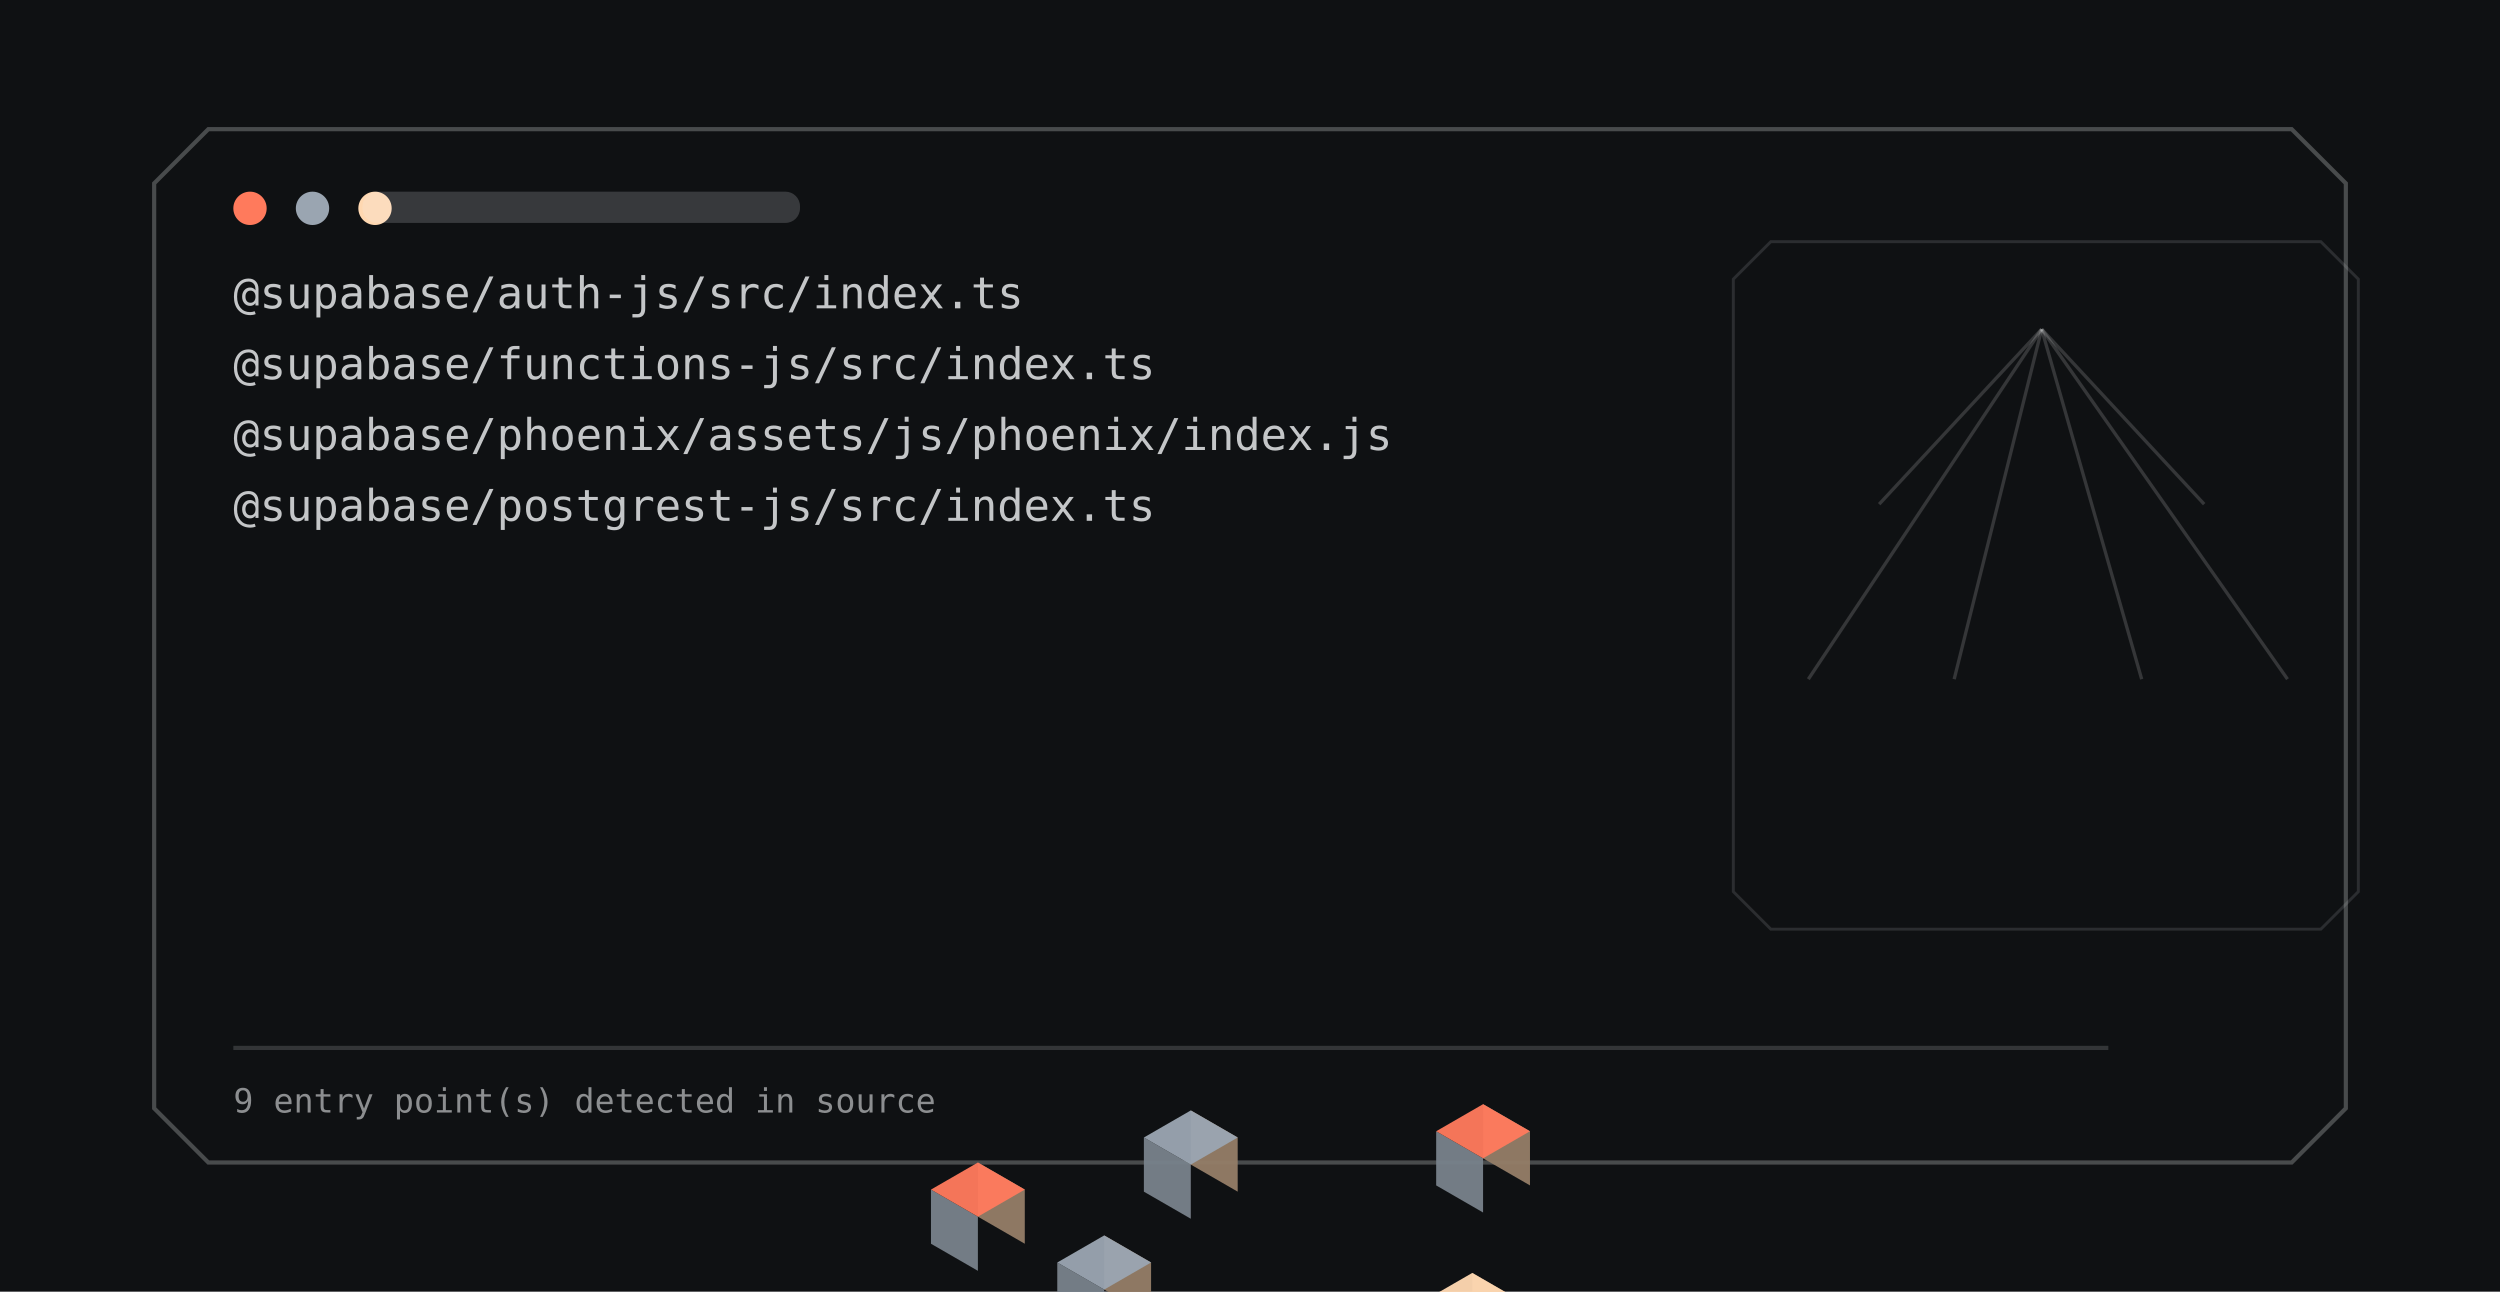
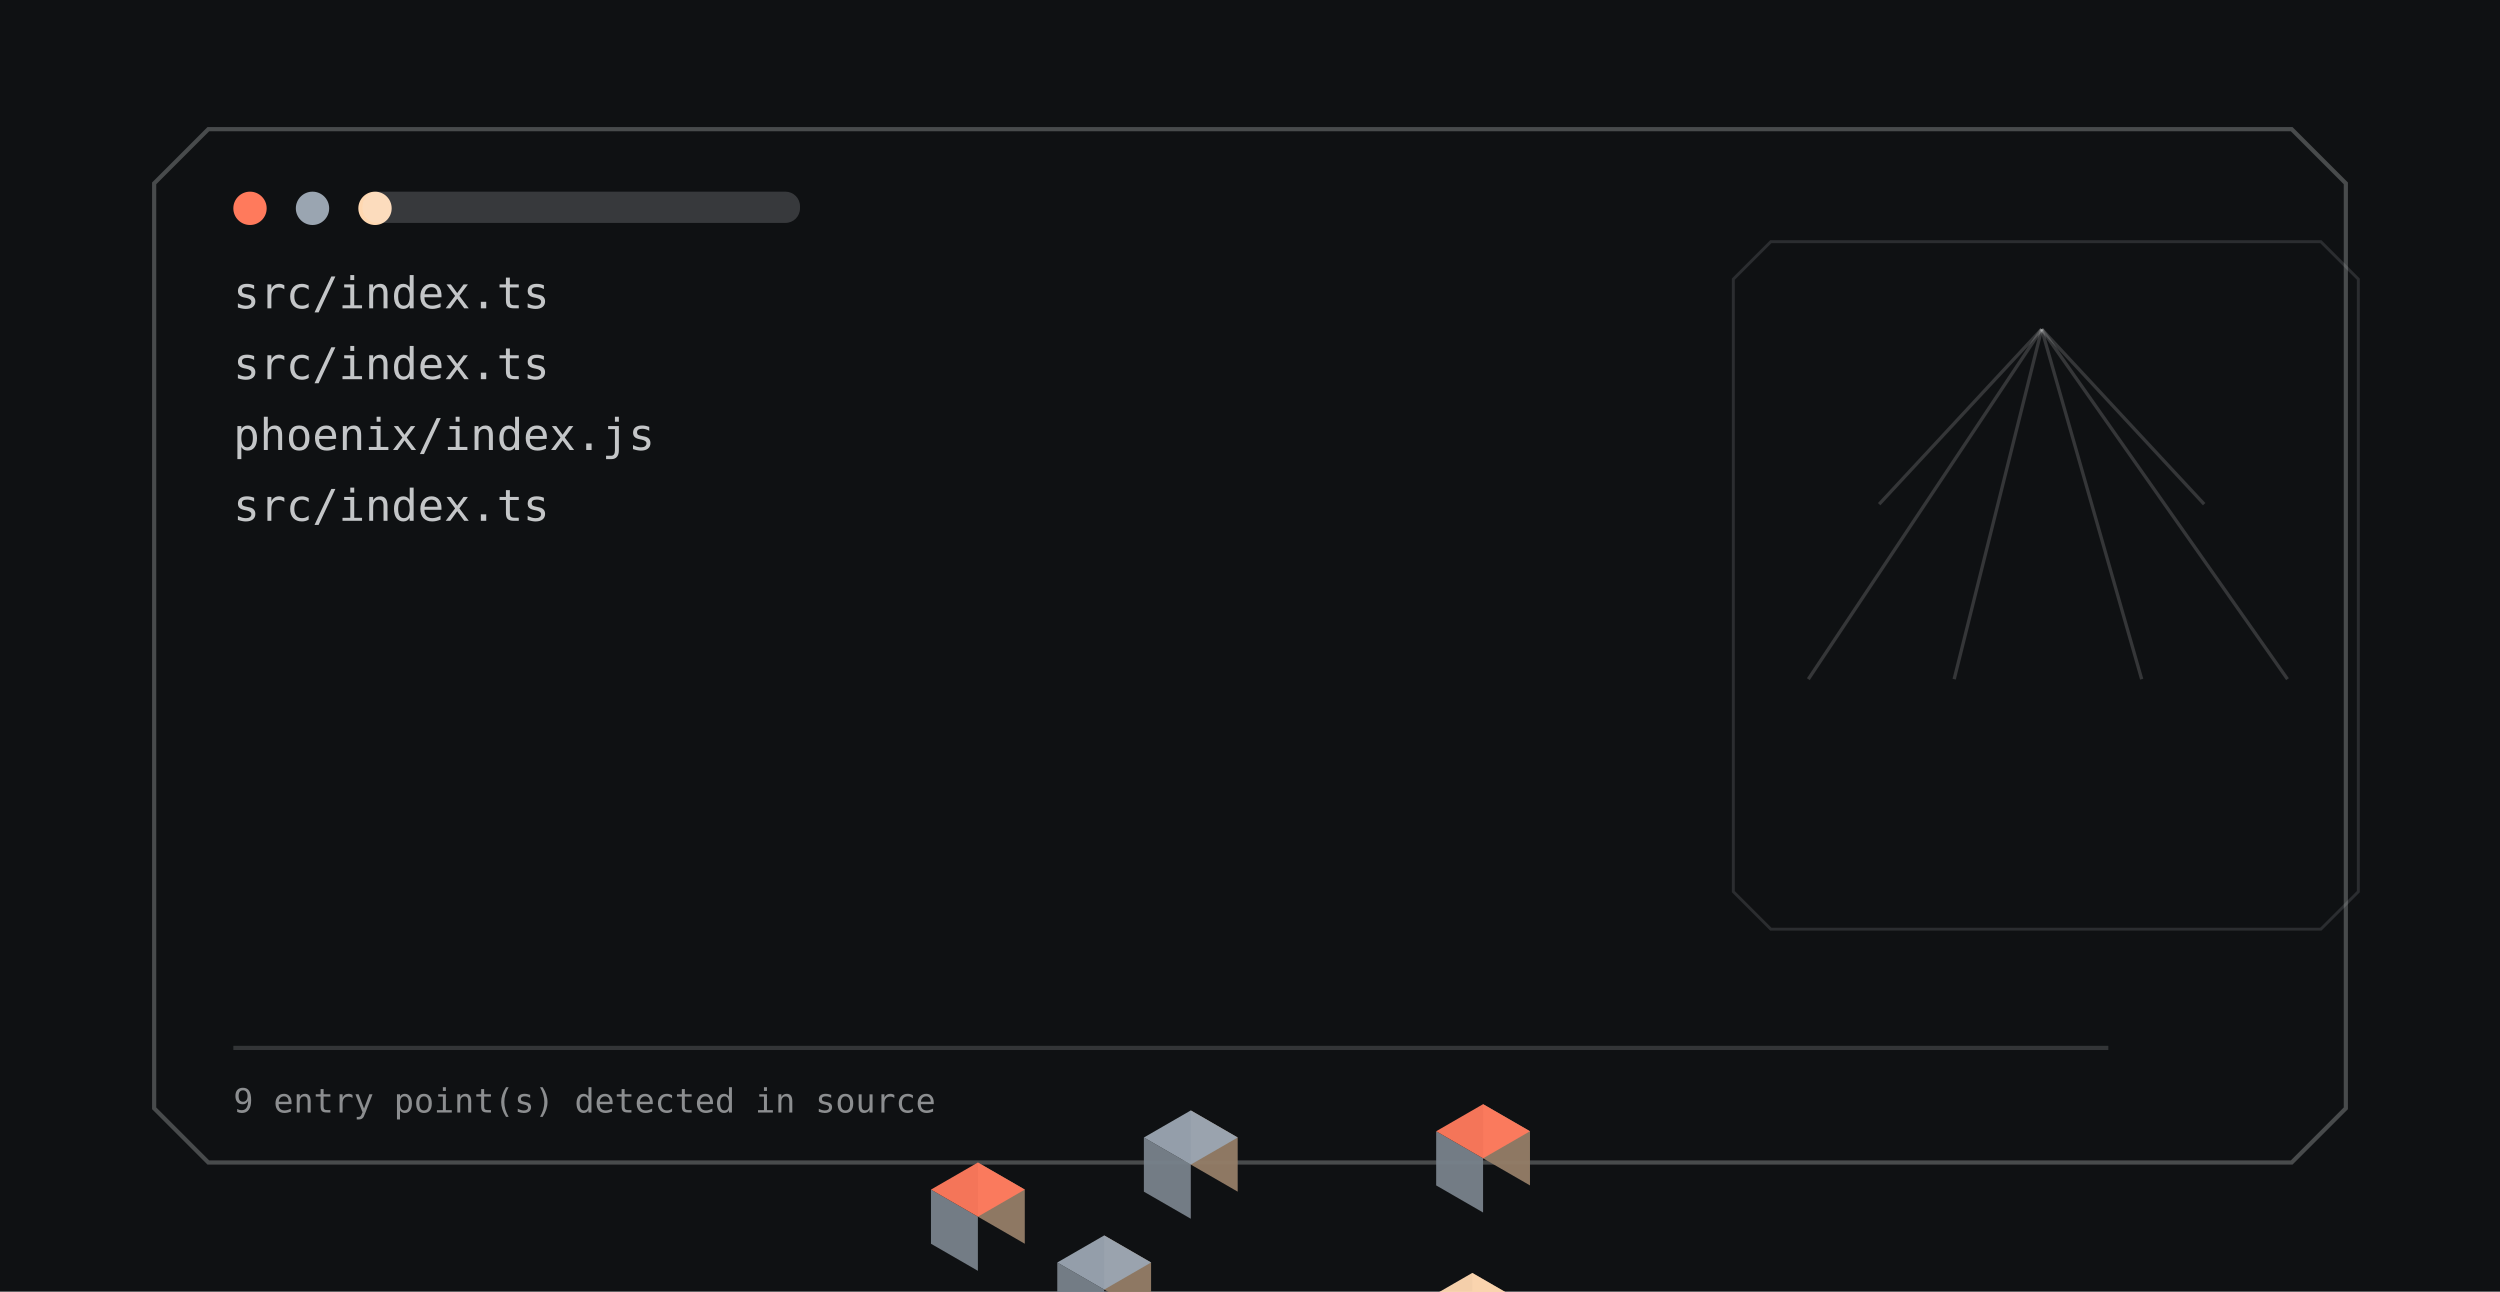
<svg xmlns="http://www.w3.org/2000/svg" viewBox="0 0 1200 620" width="1200" height="620" role="img" aria-label="node_modules command surface">
  <rect width="1200" height="620" fill="#0f1113" />
  <defs>
    <linearGradient id="gt" x1="0" y1="0" x2="1" y2="1">
      <stop offset="0%" stop-color="#ff7a5c" />
      <stop offset="100%" stop-color="#9aa5b1" />
    </linearGradient>
  </defs>
  <path d="M100.00,62.00 H1100.00 L1126.00,88.00 V532.00 L1100.00,558.00 H100.00 L74.00,532.00 V88.00 Z" fill="none" stroke="rgba(241,243,245,0.300)" stroke-width="2.00" opacity="0.85" />
  <circle cx="120.00" cy="100.00" r="8.00" fill="#ff7a5c" opacity="1.00" />
  <circle cx="150.00" cy="100.00" r="8.00" fill="#9aa5b1" opacity="1.00" />
  <circle cx="180.00" cy="100.00" r="8.00" fill="#ffd8b1" opacity="1.00" />
  <rect x="174.00" y="92.00" width="210.00" height="15.00" rx="7.00" fill="rgba(241,243,245,0.180)" opacity="1.00" />
-   <text x="112" y="148" font-family="ui-monospace,SFMono-Regular,Menlo,monospace" font-size="21" fill="rgba(241,243,245,0.800)">@supabase/auth-js/src/index.ts</text>
-   <text x="112" y="182" font-family="ui-monospace,SFMono-Regular,Menlo,monospace" font-size="21" fill="rgba(241,243,245,0.800)">@supabase/functions-js/src/index.ts</text>
-   <text x="112" y="216" font-family="ui-monospace,SFMono-Regular,Menlo,monospace" font-size="21" fill="rgba(241,243,245,0.800)">@supabase/phoenix/assets/js/phoenix/index.js</text>
-   <text x="112" y="250" font-family="ui-monospace,SFMono-Regular,Menlo,monospace" font-size="21" fill="rgba(241,243,245,0.800)">@supabase/postgrest-js/src/index.ts</text>
+   <text x="112" y="148" font-family="ui-monospace,SFMono-Regular,Menlo,monospace" font-size="21" fill="rgba(241,243,245,0.800)">src/index.ts</text>
+   <text x="112" y="182" font-family="ui-monospace,SFMono-Regular,Menlo,monospace" font-size="21" fill="rgba(241,243,245,0.800)">src/index.ts</text>
+   <text x="112" y="216" font-family="ui-monospace,SFMono-Regular,Menlo,monospace" font-size="21" fill="rgba(241,243,245,0.800)">phoenix/index.js</text>
+   <text x="112" y="250" font-family="ui-monospace,SFMono-Regular,Menlo,monospace" font-size="21" fill="rgba(241,243,245,0.800)">src/index.ts</text>
  <path d="M850.00,116.00 H1114.00 L1132.00,134.00 V428.00 L1114.00,446.00 H850.00 L832.00,428.00 V134.00 Z" fill="none" stroke="rgba(241,243,245,0.180)" stroke-width="1.40" opacity="0.70" />
  <line x1="980.00" y1="158.00" x2="902.00" y2="242.00" stroke="rgba(241,243,245,0.300)" stroke-width="1.60" opacity="0.55" />
  <line x1="980.00" y1="158.00" x2="1058.00" y2="242.00" stroke="rgba(241,243,245,0.300)" stroke-width="1.60" opacity="0.55" />
  <line x1="980.00" y1="158.00" x2="868.00" y2="326.00" stroke="rgba(241,243,245,0.300)" stroke-width="1.60" opacity="0.55" />
  <line x1="980.00" y1="158.00" x2="938.00" y2="326.00" stroke="rgba(241,243,245,0.300)" stroke-width="1.60" opacity="0.55" />
  <line x1="980.00" y1="158.00" x2="1028.00" y2="326.00" stroke="rgba(241,243,245,0.300)" stroke-width="1.60" opacity="0.55" />
  <line x1="980.00" y1="158.00" x2="1098.00" y2="326.00" stroke="rgba(241,243,245,0.300)" stroke-width="1.60" opacity="0.55" />
  <polygon points="711.87,556.00 734.39,569.00 734.39,543.00 711.87,530.00" fill="#947d67" opacity="0.95" />
  <polygon points="689.36,569.00 711.87,582.00 711.87,556.00 689.36,543.00" fill="#78818a" opacity="0.95" />
  <polygon points="711.87,530.00 734.39,543.00 711.87,556.00 689.36,543.00" fill="#ff7a5c" opacity="0.95" />
  <polygon points="571.58,559.00 594.09,572.00 594.09,546.00 571.58,533.00" fill="#947d67" opacity="0.95" />
  <polygon points="549.06,572.00 571.58,585.00 571.58,559.00 549.06,546.00" fill="#78818a" opacity="0.95" />
  <polygon points="571.58,533.00 594.09,546.00 571.58,559.00 549.06,546.00" fill="#9aa5b1" opacity="0.95" />
  <polygon points="706.68,637.00 729.19,650.00 729.19,624.00 706.68,611.00" fill="#947d67" opacity="0.95" />
  <polygon points="684.16,650.00 706.68,663.00 706.68,637.00 684.16,624.00" fill="#78818a" opacity="0.95" />
  <polygon points="706.68,611.00 729.19,624.00 706.68,637.00 684.16,624.00" fill="#ffd8b1" opacity="0.95" />
  <polygon points="469.39,584.00 491.90,597.00 491.90,571.00 469.39,558.00" fill="#947d67" opacity="0.95" />
  <polygon points="446.87,597.00 469.39,610.00 469.39,584.00 446.87,571.00" fill="#78818a" opacity="0.95" />
  <polygon points="469.39,558.00 491.90,571.00 469.39,584.00 446.87,571.00" fill="#ff7a5c" opacity="0.95" />
  <polygon points="530.01,619.00 552.52,632.00 552.52,606.00 530.01,593.00" fill="#947d67" opacity="0.95" />
  <polygon points="507.49,632.00 530.01,645.00 530.01,619.00 507.49,606.00" fill="#78818a" opacity="0.95" />
  <polygon points="530.01,593.00 552.52,606.00 530.01,619.00 507.49,606.00" fill="#9aa5b1" opacity="0.95" />
  <polygon points="607.95,664.00 630.47,677.00 630.47,651.00 607.95,638.00" fill="#947d67" opacity="0.95" />
  <polygon points="585.43,677.00 607.95,690.00 607.95,664.00 585.43,651.00" fill="#78818a" opacity="0.95" />
  <polygon points="607.95,638.00 630.47,651.00 607.95,664.00 585.43,651.00" fill="#ffd8b1" opacity="0.95" />
  <polygon points="668.57,699.00 691.09,712.00 691.09,686.00 668.57,673.00" fill="#947d67" opacity="0.95" />
  <polygon points="646.05,712.00 668.57,725.00 668.57,699.00 646.05,686.00" fill="#78818a" opacity="0.95" />
  <polygon points="668.57,673.00 691.09,686.00 668.57,699.00 646.05,686.00" fill="#ff7a5c" opacity="0.95" />
  <rect x="112.00" y="502.00" width="900.00" height="2.00" rx="0.00" fill="rgba(241,243,245,0.160)" opacity="1.00" />
  <text x="112" y="534" font-family="ui-monospace,Menlo,monospace" font-size="16" fill="rgba(241,243,245,0.550)">9 entry point(s) detected in source</text>
</svg>
